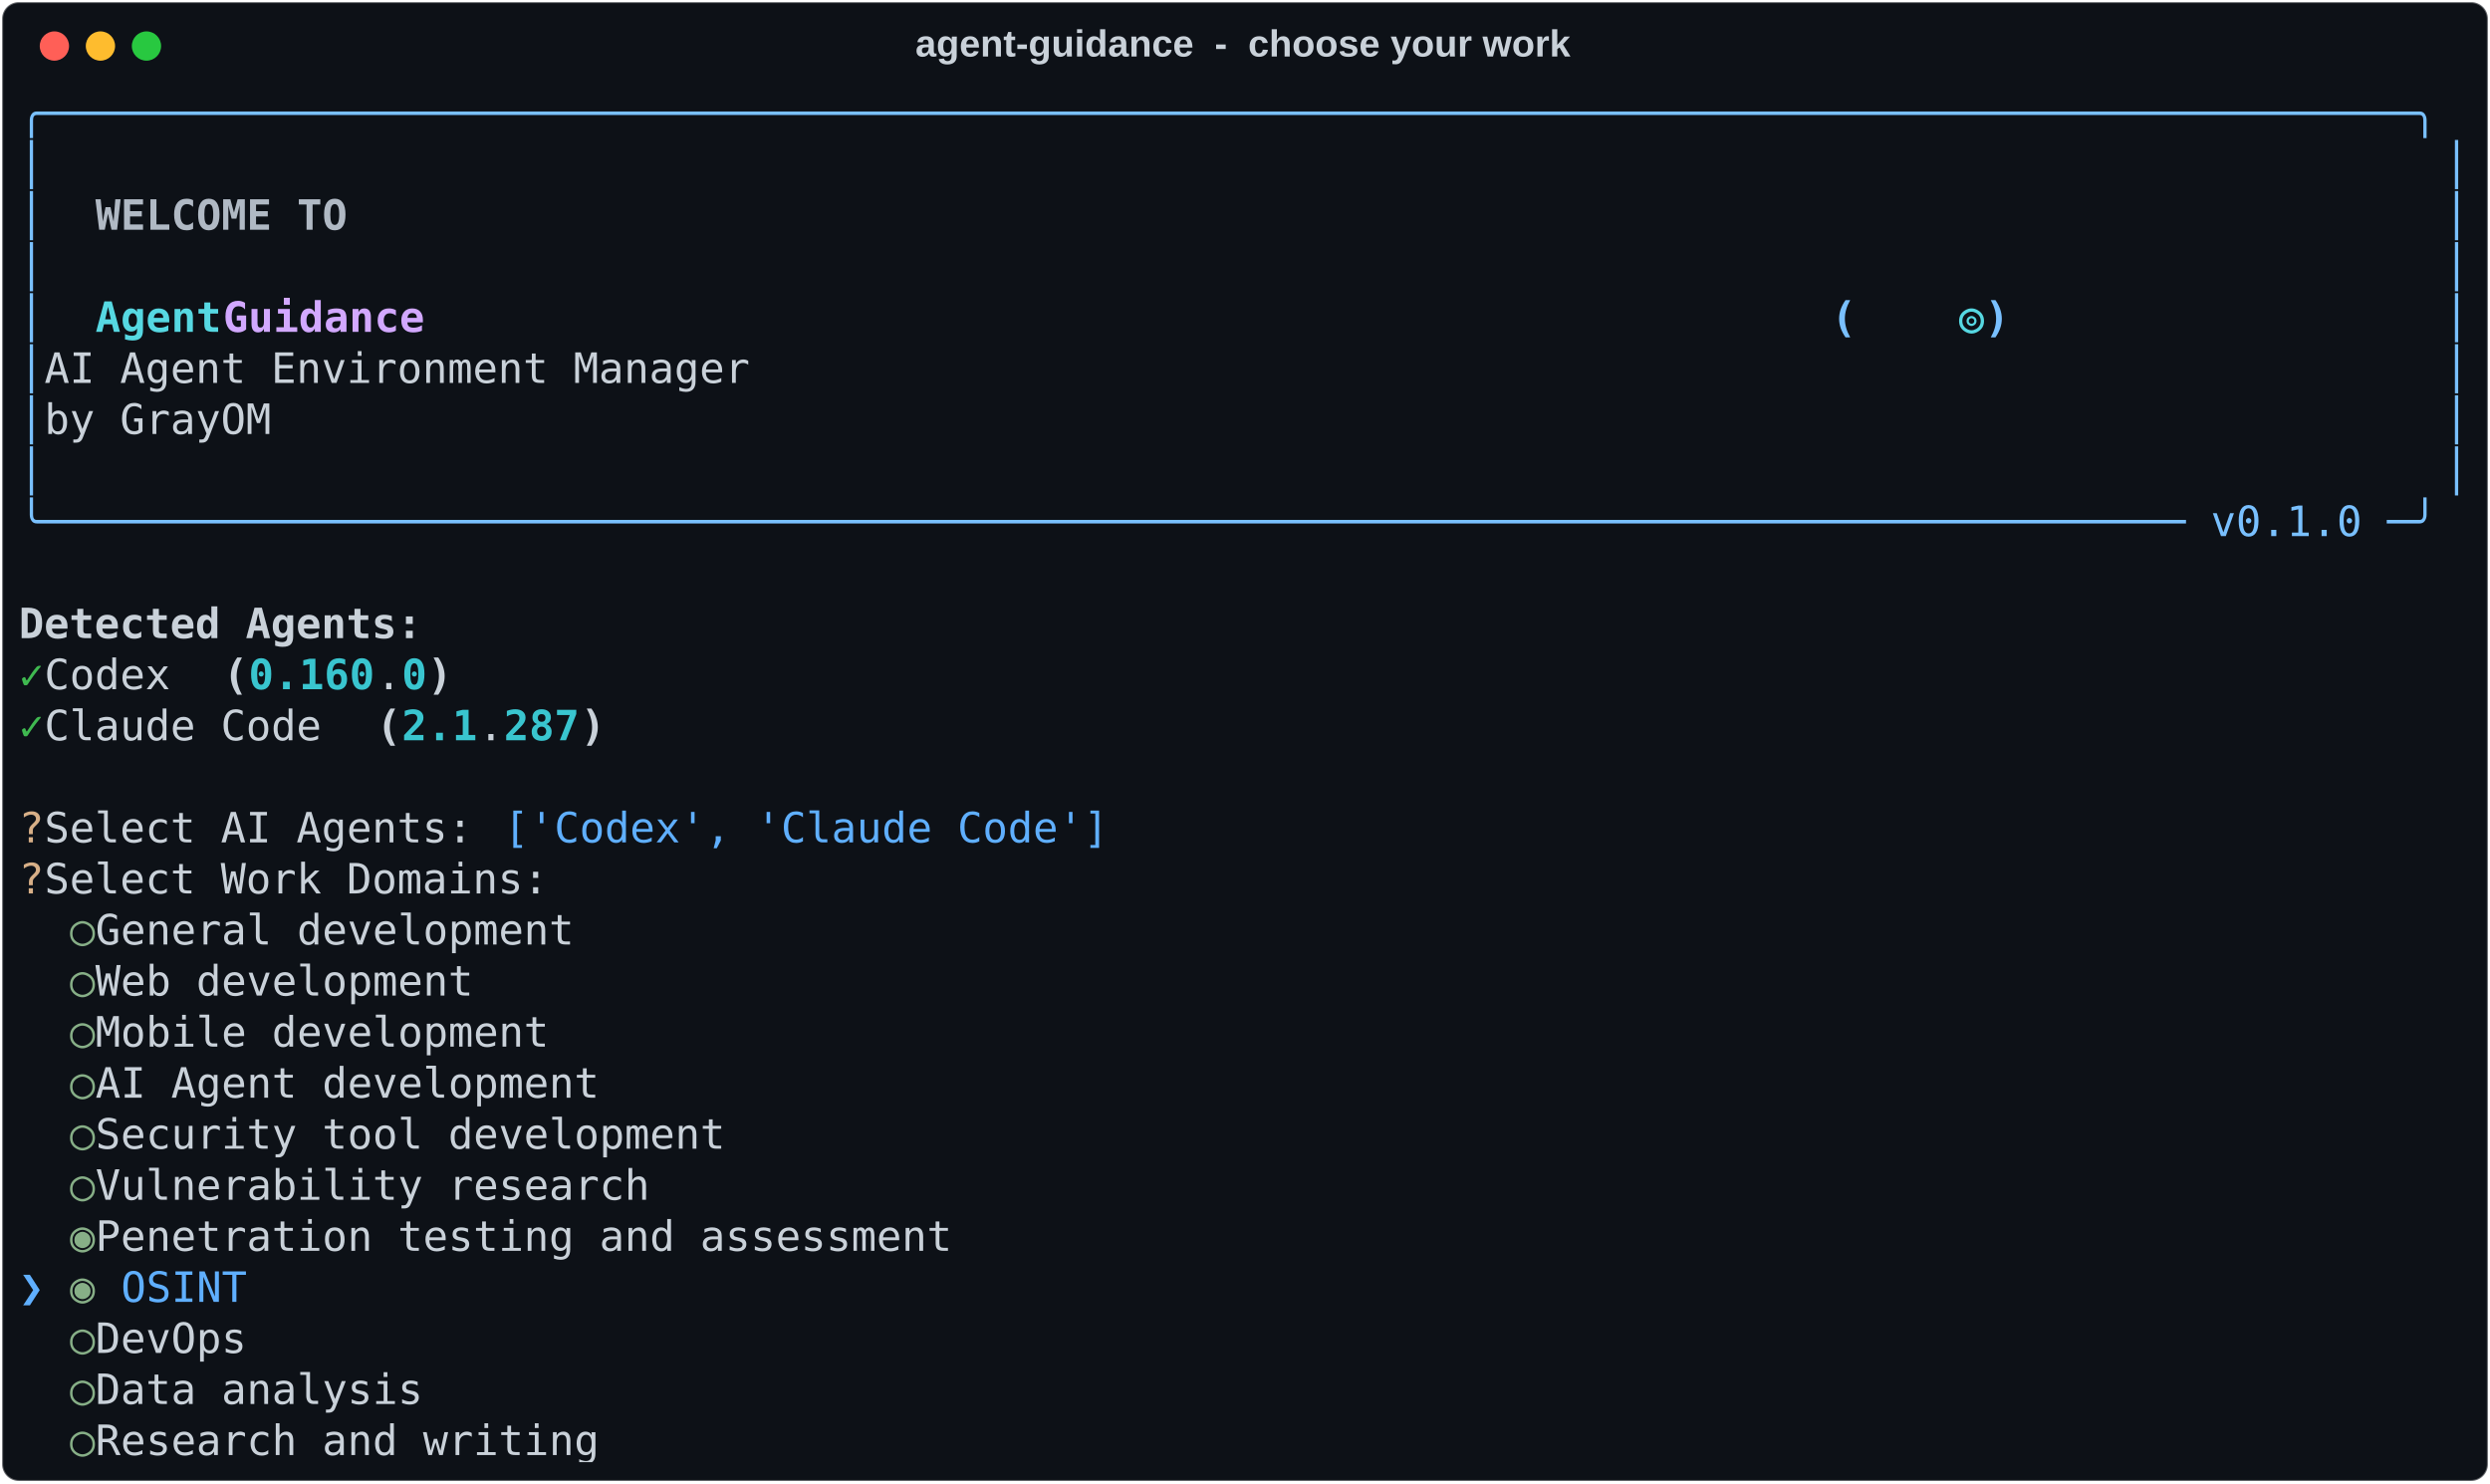
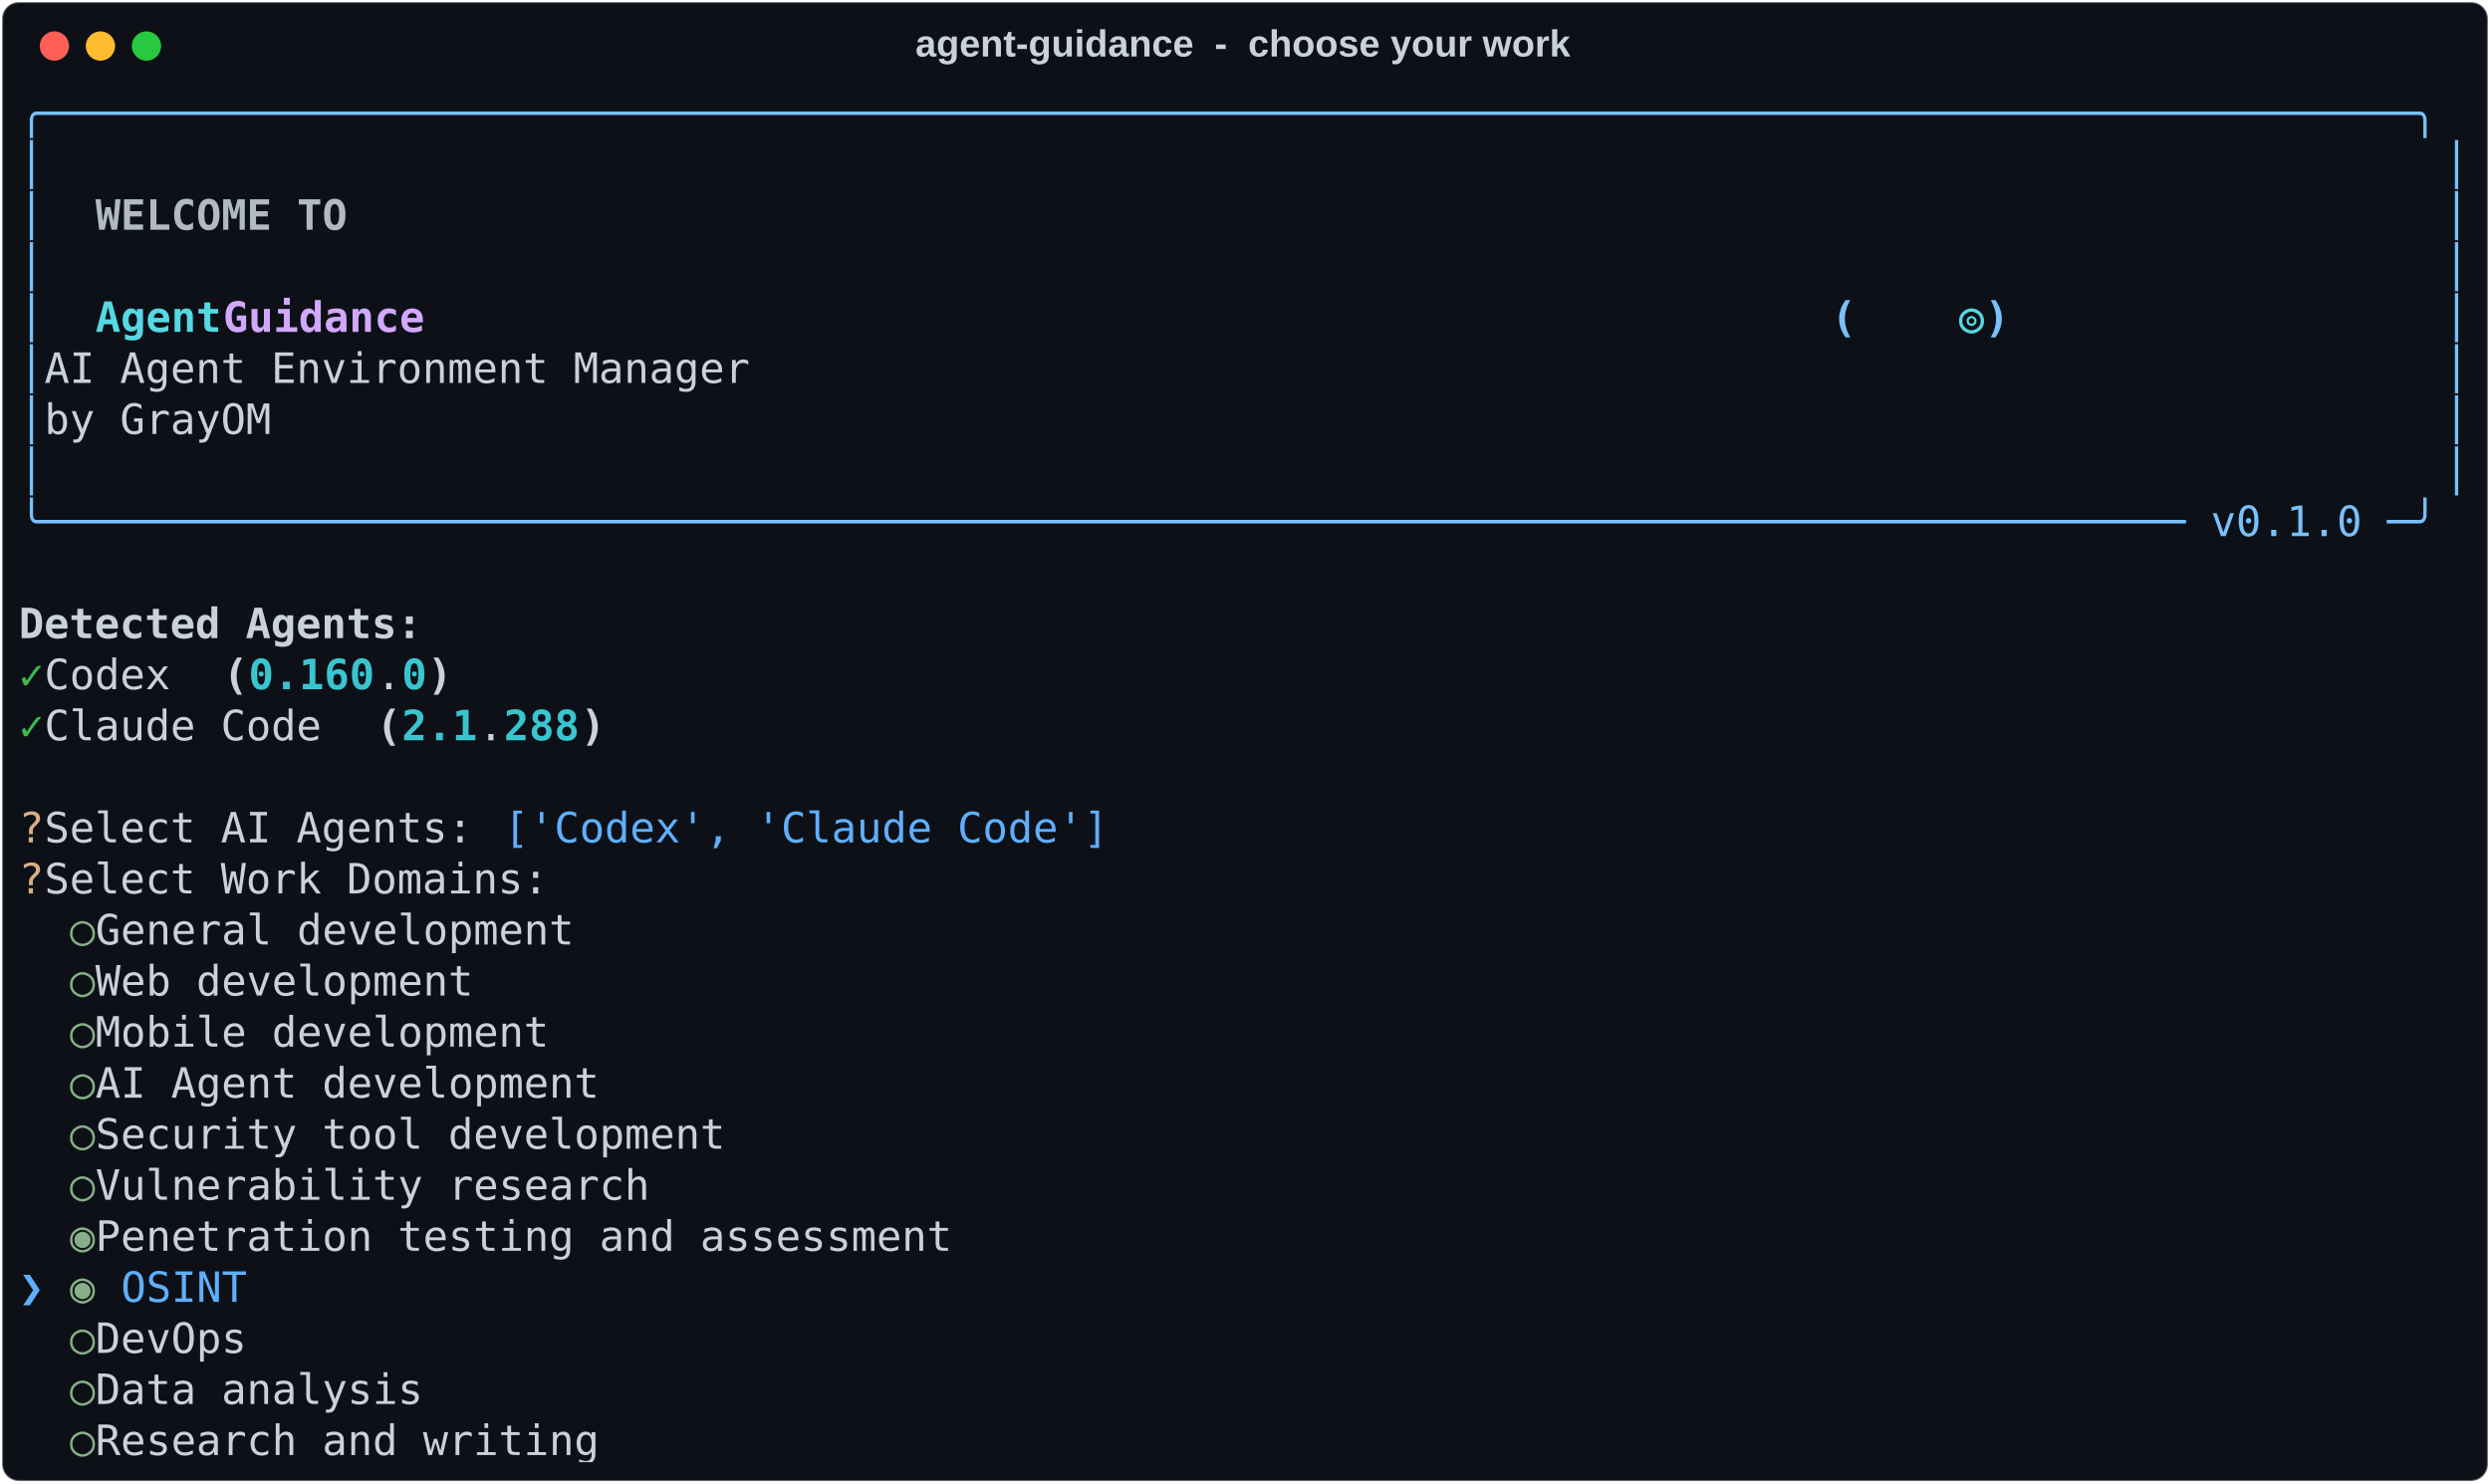
<svg xmlns="http://www.w3.org/2000/svg" class="rich-terminal" viewBox="0 0 1190 708.8">
  <style>

    @font-face {
        font-family: "Fira Code";
        src: local("FiraCode-Regular"),
                url("https://cdnjs.cloudflare.com/ajax/libs/firacode/6.2.0/woff2/FiraCode-Regular.woff2") format("woff2"),
                url("https://cdnjs.cloudflare.com/ajax/libs/firacode/6.2.0/woff/FiraCode-Regular.woff") format("woff");
        font-style: normal;
        font-weight: 400;
    }
    @font-face {
        font-family: "Fira Code";
        src: local("FiraCode-Bold"),
                url("https://cdnjs.cloudflare.com/ajax/libs/firacode/6.2.0/woff2/FiraCode-Bold.woff2") format("woff2"),
                url("https://cdnjs.cloudflare.com/ajax/libs/firacode/6.2.0/woff/FiraCode-Bold.woff") format("woff");
        font-style: bold;
        font-weight: 700;
    }

-     .terminal-834034527-matrix {
+     .terminal-1223646048-matrix {
        font-family: Fira Code, monospace;
        font-size: 20px;
        line-height: 24.4px;
        font-variant-east-asian: full-width;
    }

-     .terminal-834034527-title {
+     .terminal-1223646048-title {
        font-size: 18px;
        font-weight: bold;
        font-family: arial;
    }

-     .terminal-834034527-r1 { fill: #79c0ff }
- .terminal-834034527-r2 { fill: #c9d1d9 }
- .terminal-834034527-r3 { fill: #b0b9c4;font-weight: bold }
- .terminal-834034527-r4 { fill: #79c0ff;font-weight: bold }
- .terminal-834034527-r5 { fill: #56d8e2;font-weight: bold }
- .terminal-834034527-r6 { fill: #d2a8ff;font-weight: bold }
- .terminal-834034527-r7 { fill: #c9d1d9;font-weight: bold }
- .terminal-834034527-r8 { fill: #3fb950 }
- .terminal-834034527-r9 { fill: #39c5cf;font-weight: bold }
- .terminal-834034527-r10 { fill: #d7af87 }
- .terminal-834034527-r11 { fill: #5fafff }
- .terminal-834034527-r12 { fill: #b2b2b2 }
- .terminal-834034527-r13 { fill: #87af87 }
+     .terminal-1223646048-r1 { fill: #79c0ff }
+ .terminal-1223646048-r2 { fill: #c9d1d9 }
+ .terminal-1223646048-r3 { fill: #b0b9c4;font-weight: bold }
+ .terminal-1223646048-r4 { fill: #79c0ff;font-weight: bold }
+ .terminal-1223646048-r5 { fill: #56d8e2;font-weight: bold }
+ .terminal-1223646048-r6 { fill: #d2a8ff;font-weight: bold }
+ .terminal-1223646048-r7 { fill: #c9d1d9;font-weight: bold }
+ .terminal-1223646048-r8 { fill: #3fb950 }
+ .terminal-1223646048-r9 { fill: #39c5cf;font-weight: bold }
+ .terminal-1223646048-r10 { fill: #d7af87 }
+ .terminal-1223646048-r11 { fill: #5fafff }
+ .terminal-1223646048-r12 { fill: #b2b2b2 }
+ .terminal-1223646048-r13 { fill: #87af87 }
    </style>
  <defs>
-     <clipPath id="terminal-834034527-clip-terminal">
+     <clipPath id="terminal-1223646048-clip-terminal">
      <rect x="0" y="0" width="1170.2" height="657.8" />
    </clipPath>
-     <clipPath id="terminal-834034527-line-0">
+     <clipPath id="terminal-1223646048-line-0">
      <rect x="0" y="1.5" width="1171.2" height="24.65" />
    </clipPath>
-     <clipPath id="terminal-834034527-line-1">
+     <clipPath id="terminal-1223646048-line-1">
      <rect x="0" y="25.9" width="1171.2" height="24.65" />
    </clipPath>
-     <clipPath id="terminal-834034527-line-2">
+     <clipPath id="terminal-1223646048-line-2">
      <rect x="0" y="50.3" width="1171.2" height="24.65" />
    </clipPath>
-     <clipPath id="terminal-834034527-line-3">
+     <clipPath id="terminal-1223646048-line-3">
      <rect x="0" y="74.7" width="1171.2" height="24.65" />
    </clipPath>
-     <clipPath id="terminal-834034527-line-4">
+     <clipPath id="terminal-1223646048-line-4">
      <rect x="0" y="99.1" width="1171.2" height="24.65" />
    </clipPath>
-     <clipPath id="terminal-834034527-line-5">
+     <clipPath id="terminal-1223646048-line-5">
      <rect x="0" y="123.5" width="1171.2" height="24.65" />
    </clipPath>
-     <clipPath id="terminal-834034527-line-6">
+     <clipPath id="terminal-1223646048-line-6">
      <rect x="0" y="147.9" width="1171.2" height="24.65" />
    </clipPath>
-     <clipPath id="terminal-834034527-line-7">
+     <clipPath id="terminal-1223646048-line-7">
      <rect x="0" y="172.3" width="1171.2" height="24.65" />
    </clipPath>
-     <clipPath id="terminal-834034527-line-8">
+     <clipPath id="terminal-1223646048-line-8">
      <rect x="0" y="196.7" width="1171.2" height="24.65" />
    </clipPath>
-     <clipPath id="terminal-834034527-line-9">
+     <clipPath id="terminal-1223646048-line-9">
      <rect x="0" y="221.1" width="1171.2" height="24.65" />
    </clipPath>
-     <clipPath id="terminal-834034527-line-10">
+     <clipPath id="terminal-1223646048-line-10">
      <rect x="0" y="245.5" width="1171.2" height="24.65" />
    </clipPath>
-     <clipPath id="terminal-834034527-line-11">
+     <clipPath id="terminal-1223646048-line-11">
      <rect x="0" y="269.9" width="1171.2" height="24.65" />
    </clipPath>
-     <clipPath id="terminal-834034527-line-12">
+     <clipPath id="terminal-1223646048-line-12">
      <rect x="0" y="294.3" width="1171.2" height="24.65" />
    </clipPath>
-     <clipPath id="terminal-834034527-line-13">
+     <clipPath id="terminal-1223646048-line-13">
      <rect x="0" y="318.7" width="1171.2" height="24.65" />
    </clipPath>
-     <clipPath id="terminal-834034527-line-14">
+     <clipPath id="terminal-1223646048-line-14">
      <rect x="0" y="343.1" width="1171.2" height="24.65" />
    </clipPath>
-     <clipPath id="terminal-834034527-line-15">
+     <clipPath id="terminal-1223646048-line-15">
      <rect x="0" y="367.5" width="1171.2" height="24.65" />
    </clipPath>
-     <clipPath id="terminal-834034527-line-16">
+     <clipPath id="terminal-1223646048-line-16">
      <rect x="0" y="391.9" width="1171.2" height="24.65" />
    </clipPath>
-     <clipPath id="terminal-834034527-line-17">
+     <clipPath id="terminal-1223646048-line-17">
      <rect x="0" y="416.3" width="1171.2" height="24.65" />
    </clipPath>
-     <clipPath id="terminal-834034527-line-18">
+     <clipPath id="terminal-1223646048-line-18">
      <rect x="0" y="440.7" width="1171.2" height="24.65" />
    </clipPath>
-     <clipPath id="terminal-834034527-line-19">
+     <clipPath id="terminal-1223646048-line-19">
      <rect x="0" y="465.1" width="1171.2" height="24.65" />
    </clipPath>
-     <clipPath id="terminal-834034527-line-20">
+     <clipPath id="terminal-1223646048-line-20">
      <rect x="0" y="489.5" width="1171.2" height="24.65" />
    </clipPath>
-     <clipPath id="terminal-834034527-line-21">
+     <clipPath id="terminal-1223646048-line-21">
      <rect x="0" y="513.9" width="1171.2" height="24.65" />
    </clipPath>
-     <clipPath id="terminal-834034527-line-22">
+     <clipPath id="terminal-1223646048-line-22">
      <rect x="0" y="538.3" width="1171.2" height="24.65" />
    </clipPath>
-     <clipPath id="terminal-834034527-line-23">
+     <clipPath id="terminal-1223646048-line-23">
      <rect x="0" y="562.7" width="1171.2" height="24.65" />
    </clipPath>
-     <clipPath id="terminal-834034527-line-24">
+     <clipPath id="terminal-1223646048-line-24">
      <rect x="0" y="587.1" width="1171.2" height="24.65" />
    </clipPath>
-     <clipPath id="terminal-834034527-line-25">
+     <clipPath id="terminal-1223646048-line-25">
      <rect x="0" y="611.5" width="1171.2" height="24.65" />
    </clipPath>
  </defs>
  <rect fill="#0d1117" stroke="rgba(255,255,255,0.35)" stroke-width="1" x="1" y="1" width="1188" height="706.8" rx="8" />
-   <text class="terminal-834034527-title" fill="#c9d1d9" text-anchor="middle" x="594" y="27">agent-guidance  -  choose your work</text>
+   <text class="terminal-1223646048-title" fill="#c9d1d9" text-anchor="middle" x="594" y="27">agent-guidance  -  choose your work</text>
  <g transform="translate(26,22)">
    <circle cx="0" cy="0" r="7" fill="#ff5f57" />
    <circle cx="22" cy="0" r="7" fill="#febc2e" />
    <circle cx="44" cy="0" r="7" fill="#28c840" />
  </g>
-   <g transform="translate(9, 41)" clip-path="url(#terminal-834034527-clip-terminal)">
-     <g class="terminal-834034527-matrix">
-       <text class="terminal-834034527-r1" x="0" y="20" textLength="1171.2" clip-path="url(#terminal-834034527-line-0)">╭──────────────────────────────────────────────────────────────────────────────────────────────╮</text>
-       <text class="terminal-834034527-r2" x="1171.2" y="20" textLength="12.2" clip-path="url(#terminal-834034527-line-0)">
- </text>
-       <text class="terminal-834034527-r1" x="0" y="44.4" textLength="12.2" clip-path="url(#terminal-834034527-line-1)">│</text>
-       <text class="terminal-834034527-r1" x="1159" y="44.4" textLength="12.2" clip-path="url(#terminal-834034527-line-1)">│</text>
-       <text class="terminal-834034527-r2" x="1171.2" y="44.4" textLength="12.2" clip-path="url(#terminal-834034527-line-1)">
- </text>
-       <text class="terminal-834034527-r1" x="0" y="68.8" textLength="12.2" clip-path="url(#terminal-834034527-line-2)">│</text>
-       <text class="terminal-834034527-r3" x="36.6" y="68.8" textLength="658.8" clip-path="url(#terminal-834034527-line-2)">WELCOME TO                                            </text>
-       <text class="terminal-834034527-r1" x="1159" y="68.8" textLength="12.2" clip-path="url(#terminal-834034527-line-2)">│</text>
-       <text class="terminal-834034527-r2" x="1171.2" y="68.8" textLength="12.2" clip-path="url(#terminal-834034527-line-2)">
- </text>
-       <text class="terminal-834034527-r1" x="0" y="93.2" textLength="12.2" clip-path="url(#terminal-834034527-line-3)">│</text>
-       <text class="terminal-834034527-r1" x="1159" y="93.2" textLength="12.2" clip-path="url(#terminal-834034527-line-3)">│</text>
-       <text class="terminal-834034527-r2" x="1171.2" y="93.2" textLength="12.2" clip-path="url(#terminal-834034527-line-3)">
- </text>
-       <text class="terminal-834034527-r1" x="0" y="117.6" textLength="12.2" clip-path="url(#terminal-834034527-line-4)">│</text>
-       <text class="terminal-834034527-r5" x="36.6" y="117.6" textLength="61" clip-path="url(#terminal-834034527-line-4)">Agent</text>
-       <text class="terminal-834034527-r6" x="97.6" y="117.6" textLength="109.8" clip-path="url(#terminal-834034527-line-4)"> Guidance</text>
-       <text class="terminal-834034527-r4" x="866.2" y="117.6" textLength="61" clip-path="url(#terminal-834034527-line-4)">   ( </text>
-       <text class="terminal-834034527-r5" x="927.2" y="117.6" textLength="12.2" clip-path="url(#terminal-834034527-line-4)">◎</text>
-       <text class="terminal-834034527-r4" x="939.4" y="117.6" textLength="24.4" clip-path="url(#terminal-834034527-line-4)"> )</text>
-       <text class="terminal-834034527-r1" x="1159" y="117.6" textLength="12.2" clip-path="url(#terminal-834034527-line-4)">│</text>
-       <text class="terminal-834034527-r2" x="1171.2" y="117.6" textLength="12.2" clip-path="url(#terminal-834034527-line-4)">
- </text>
-       <text class="terminal-834034527-r1" x="0" y="142" textLength="12.2" clip-path="url(#terminal-834034527-line-5)">│</text>
-       <text class="terminal-834034527-r2" x="12.2" y="142" textLength="854" clip-path="url(#terminal-834034527-line-5)">  AI Agent Environment Manager                                        </text>
-       <text class="terminal-834034527-r1" x="1159" y="142" textLength="12.2" clip-path="url(#terminal-834034527-line-5)">│</text>
-       <text class="terminal-834034527-r2" x="1171.2" y="142" textLength="12.2" clip-path="url(#terminal-834034527-line-5)">
- </text>
-       <text class="terminal-834034527-r1" x="0" y="166.4" textLength="12.2" clip-path="url(#terminal-834034527-line-6)">│</text>
-       <text class="terminal-834034527-r2" x="12.2" y="166.4" textLength="1146.8" clip-path="url(#terminal-834034527-line-6)">  by GrayOM                                                                                   </text>
-       <text class="terminal-834034527-r1" x="1159" y="166.4" textLength="12.2" clip-path="url(#terminal-834034527-line-6)">│</text>
-       <text class="terminal-834034527-r2" x="1171.2" y="166.4" textLength="12.2" clip-path="url(#terminal-834034527-line-6)">
- </text>
-       <text class="terminal-834034527-r1" x="0" y="190.8" textLength="12.2" clip-path="url(#terminal-834034527-line-7)">│</text>
-       <text class="terminal-834034527-r1" x="1159" y="190.8" textLength="12.2" clip-path="url(#terminal-834034527-line-7)">│</text>
-       <text class="terminal-834034527-r2" x="1171.2" y="190.8" textLength="12.2" clip-path="url(#terminal-834034527-line-7)">
- </text>
-       <text class="terminal-834034527-r1" x="0" y="215.2" textLength="1171.2" clip-path="url(#terminal-834034527-line-8)">╰───────────────────────────────────────────────────────────────────────────────────── v0.1.0 ─╯</text>
-       <text class="terminal-834034527-r2" x="1171.2" y="215.2" textLength="12.2" clip-path="url(#terminal-834034527-line-8)">
- </text>
-       <text class="terminal-834034527-r2" x="1171.2" y="239.6" textLength="12.2" clip-path="url(#terminal-834034527-line-9)">
- </text>
-       <text class="terminal-834034527-r7" x="0" y="264" textLength="195.2" clip-path="url(#terminal-834034527-line-10)">Detected Agents:</text>
-       <text class="terminal-834034527-r2" x="1171.2" y="264" textLength="12.2" clip-path="url(#terminal-834034527-line-10)">
- </text>
-       <text class="terminal-834034527-r8" x="0" y="288.4" textLength="12.2" clip-path="url(#terminal-834034527-line-11)">✓</text>
-       <text class="terminal-834034527-r2" x="12.2" y="288.4" textLength="85.4" clip-path="url(#terminal-834034527-line-11)"> Codex </text>
-       <text class="terminal-834034527-r7" x="97.6" y="288.4" textLength="12.2" clip-path="url(#terminal-834034527-line-11)">(</text>
-       <text class="terminal-834034527-r9" x="109.8" y="288.4" textLength="61" clip-path="url(#terminal-834034527-line-11)">0.160</text>
-       <text class="terminal-834034527-r2" x="170.8" y="288.4" textLength="12.2" clip-path="url(#terminal-834034527-line-11)">.</text>
-       <text class="terminal-834034527-r9" x="183" y="288.4" textLength="12.2" clip-path="url(#terminal-834034527-line-11)">0</text>
-       <text class="terminal-834034527-r7" x="195.2" y="288.4" textLength="12.2" clip-path="url(#terminal-834034527-line-11)">)</text>
-       <text class="terminal-834034527-r2" x="1171.2" y="288.4" textLength="12.2" clip-path="url(#terminal-834034527-line-11)">
- </text>
-       <text class="terminal-834034527-r8" x="0" y="312.8" textLength="12.2" clip-path="url(#terminal-834034527-line-12)">✓</text>
-       <text class="terminal-834034527-r2" x="12.2" y="312.8" textLength="158.6" clip-path="url(#terminal-834034527-line-12)"> Claude Code </text>
-       <text class="terminal-834034527-r7" x="170.8" y="312.8" textLength="12.2" clip-path="url(#terminal-834034527-line-12)">(</text>
-       <text class="terminal-834034527-r9" x="183" y="312.8" textLength="36.6" clip-path="url(#terminal-834034527-line-12)">2.1</text>
-       <text class="terminal-834034527-r2" x="219.6" y="312.8" textLength="12.2" clip-path="url(#terminal-834034527-line-12)">.</text>
-       <text class="terminal-834034527-r9" x="231.8" y="312.8" textLength="36.6" clip-path="url(#terminal-834034527-line-12)">287</text>
-       <text class="terminal-834034527-r7" x="268.4" y="312.8" textLength="12.2" clip-path="url(#terminal-834034527-line-12)">)</text>
-       <text class="terminal-834034527-r2" x="1171.2" y="312.8" textLength="12.2" clip-path="url(#terminal-834034527-line-12)">
- </text>
-       <text class="terminal-834034527-r2" x="1171.2" y="337.2" textLength="12.2" clip-path="url(#terminal-834034527-line-13)">
- </text>
-       <text class="terminal-834034527-r10" x="0" y="361.6" textLength="12.2" clip-path="url(#terminal-834034527-line-14)">?</text>
-       <text class="terminal-834034527-r2" x="12.2" y="361.6" textLength="219.6" clip-path="url(#terminal-834034527-line-14)"> Select AI Agents:</text>
-       <text class="terminal-834034527-r11" x="231.8" y="361.6" textLength="305" clip-path="url(#terminal-834034527-line-14)"> ['Codex', 'Claude Code']</text>
-       <text class="terminal-834034527-r2" x="1171.2" y="361.6" textLength="12.2" clip-path="url(#terminal-834034527-line-14)">
- </text>
-       <text class="terminal-834034527-r10" x="0" y="386" textLength="12.2" clip-path="url(#terminal-834034527-line-15)">?</text>
-       <text class="terminal-834034527-r2" x="12.2" y="386" textLength="256.2" clip-path="url(#terminal-834034527-line-15)"> Select Work Domains:</text>
-       <text class="terminal-834034527-r2" x="1171.2" y="386" textLength="12.2" clip-path="url(#terminal-834034527-line-15)">
- </text>
-       <text class="terminal-834034527-r13" x="24.4" y="410.4" textLength="12.2" clip-path="url(#terminal-834034527-line-16)">○</text>
-       <text class="terminal-834034527-r2" x="36.6" y="410.4" textLength="244" clip-path="url(#terminal-834034527-line-16)"> General development</text>
-       <text class="terminal-834034527-r2" x="1171.2" y="410.4" textLength="12.2" clip-path="url(#terminal-834034527-line-16)">
- </text>
-       <text class="terminal-834034527-r13" x="24.4" y="434.8" textLength="12.2" clip-path="url(#terminal-834034527-line-17)">○</text>
-       <text class="terminal-834034527-r2" x="36.6" y="434.8" textLength="195.2" clip-path="url(#terminal-834034527-line-17)"> Web development</text>
-       <text class="terminal-834034527-r2" x="1171.2" y="434.8" textLength="12.2" clip-path="url(#terminal-834034527-line-17)">
- </text>
-       <text class="terminal-834034527-r13" x="24.4" y="459.2" textLength="12.2" clip-path="url(#terminal-834034527-line-18)">○</text>
-       <text class="terminal-834034527-r2" x="36.6" y="459.2" textLength="231.8" clip-path="url(#terminal-834034527-line-18)"> Mobile development</text>
-       <text class="terminal-834034527-r2" x="1171.2" y="459.2" textLength="12.2" clip-path="url(#terminal-834034527-line-18)">
- </text>
-       <text class="terminal-834034527-r13" x="24.4" y="483.6" textLength="12.2" clip-path="url(#terminal-834034527-line-19)">○</text>
-       <text class="terminal-834034527-r2" x="36.6" y="483.6" textLength="256.2" clip-path="url(#terminal-834034527-line-19)"> AI Agent development</text>
-       <text class="terminal-834034527-r2" x="1171.2" y="483.6" textLength="12.2" clip-path="url(#terminal-834034527-line-19)">
- </text>
-       <text class="terminal-834034527-r13" x="24.4" y="508" textLength="12.2" clip-path="url(#terminal-834034527-line-20)">○</text>
-       <text class="terminal-834034527-r2" x="36.6" y="508" textLength="317.2" clip-path="url(#terminal-834034527-line-20)"> Security tool development</text>
-       <text class="terminal-834034527-r2" x="1171.2" y="508" textLength="12.2" clip-path="url(#terminal-834034527-line-20)">
- </text>
-       <text class="terminal-834034527-r13" x="24.4" y="532.4" textLength="12.2" clip-path="url(#terminal-834034527-line-21)">○</text>
-       <text class="terminal-834034527-r2" x="36.6" y="532.4" textLength="280.6" clip-path="url(#terminal-834034527-line-21)"> Vulnerability research</text>
-       <text class="terminal-834034527-r2" x="1171.2" y="532.4" textLength="12.2" clip-path="url(#terminal-834034527-line-21)">
- </text>
-       <text class="terminal-834034527-r13" x="24.4" y="556.8" textLength="12.2" clip-path="url(#terminal-834034527-line-22)">◉</text>
-       <text class="terminal-834034527-r2" x="36.6" y="556.8" textLength="427" clip-path="url(#terminal-834034527-line-22)"> Penetration testing and assessment</text>
-       <text class="terminal-834034527-r2" x="1171.2" y="556.8" textLength="12.2" clip-path="url(#terminal-834034527-line-22)">
- </text>
-       <text class="terminal-834034527-r11" x="0" y="581.2" textLength="12.2" clip-path="url(#terminal-834034527-line-23)">❯</text>
-       <text class="terminal-834034527-r13" x="24.4" y="581.2" textLength="12.2" clip-path="url(#terminal-834034527-line-23)">◉</text>
-       <text class="terminal-834034527-r11" x="48.8" y="581.2" textLength="61" clip-path="url(#terminal-834034527-line-23)">OSINT</text>
-       <text class="terminal-834034527-r2" x="1171.2" y="581.2" textLength="12.2" clip-path="url(#terminal-834034527-line-23)">
- </text>
-       <text class="terminal-834034527-r13" x="24.4" y="605.6" textLength="12.2" clip-path="url(#terminal-834034527-line-24)">○</text>
-       <text class="terminal-834034527-r2" x="36.6" y="605.6" textLength="85.4" clip-path="url(#terminal-834034527-line-24)"> DevOps</text>
-       <text class="terminal-834034527-r2" x="1171.2" y="605.6" textLength="12.2" clip-path="url(#terminal-834034527-line-24)">
- </text>
-       <text class="terminal-834034527-r13" x="24.4" y="630" textLength="12.2" clip-path="url(#terminal-834034527-line-25)">○</text>
-       <text class="terminal-834034527-r2" x="36.6" y="630" textLength="170.8" clip-path="url(#terminal-834034527-line-25)"> Data analysis</text>
-       <text class="terminal-834034527-r2" x="1171.2" y="630" textLength="12.2" clip-path="url(#terminal-834034527-line-25)">
- </text>
-       <text class="terminal-834034527-r13" x="24.4" y="654.4" textLength="12.2" clip-path="url(#terminal-834034527-line-26)">○</text>
-       <text class="terminal-834034527-r2" x="36.6" y="654.4" textLength="256.2" clip-path="url(#terminal-834034527-line-26)"> Research and writing</text>
-       <text class="terminal-834034527-r2" x="1171.2" y="654.4" textLength="12.2" clip-path="url(#terminal-834034527-line-26)">
+   <g transform="translate(9, 41)" clip-path="url(#terminal-1223646048-clip-terminal)">
+     <g class="terminal-1223646048-matrix">
+       <text class="terminal-1223646048-r1" x="0" y="20" textLength="1171.2" clip-path="url(#terminal-1223646048-line-0)">╭──────────────────────────────────────────────────────────────────────────────────────────────╮</text>
+       <text class="terminal-1223646048-r2" x="1171.2" y="20" textLength="12.2" clip-path="url(#terminal-1223646048-line-0)">
+ </text>
+       <text class="terminal-1223646048-r1" x="0" y="44.4" textLength="12.2" clip-path="url(#terminal-1223646048-line-1)">│</text>
+       <text class="terminal-1223646048-r1" x="1159" y="44.4" textLength="12.2" clip-path="url(#terminal-1223646048-line-1)">│</text>
+       <text class="terminal-1223646048-r2" x="1171.2" y="44.4" textLength="12.2" clip-path="url(#terminal-1223646048-line-1)">
+ </text>
+       <text class="terminal-1223646048-r1" x="0" y="68.8" textLength="12.2" clip-path="url(#terminal-1223646048-line-2)">│</text>
+       <text class="terminal-1223646048-r3" x="36.6" y="68.8" textLength="658.8" clip-path="url(#terminal-1223646048-line-2)">WELCOME TO                                            </text>
+       <text class="terminal-1223646048-r1" x="1159" y="68.8" textLength="12.2" clip-path="url(#terminal-1223646048-line-2)">│</text>
+       <text class="terminal-1223646048-r2" x="1171.2" y="68.8" textLength="12.2" clip-path="url(#terminal-1223646048-line-2)">
+ </text>
+       <text class="terminal-1223646048-r1" x="0" y="93.2" textLength="12.2" clip-path="url(#terminal-1223646048-line-3)">│</text>
+       <text class="terminal-1223646048-r1" x="1159" y="93.2" textLength="12.2" clip-path="url(#terminal-1223646048-line-3)">│</text>
+       <text class="terminal-1223646048-r2" x="1171.2" y="93.2" textLength="12.2" clip-path="url(#terminal-1223646048-line-3)">
+ </text>
+       <text class="terminal-1223646048-r1" x="0" y="117.6" textLength="12.2" clip-path="url(#terminal-1223646048-line-4)">│</text>
+       <text class="terminal-1223646048-r5" x="36.6" y="117.6" textLength="61" clip-path="url(#terminal-1223646048-line-4)">Agent</text>
+       <text class="terminal-1223646048-r6" x="97.6" y="117.6" textLength="109.8" clip-path="url(#terminal-1223646048-line-4)"> Guidance</text>
+       <text class="terminal-1223646048-r4" x="866.2" y="117.6" textLength="61" clip-path="url(#terminal-1223646048-line-4)">   ( </text>
+       <text class="terminal-1223646048-r5" x="927.2" y="117.6" textLength="12.2" clip-path="url(#terminal-1223646048-line-4)">◎</text>
+       <text class="terminal-1223646048-r4" x="939.4" y="117.6" textLength="24.4" clip-path="url(#terminal-1223646048-line-4)"> )</text>
+       <text class="terminal-1223646048-r1" x="1159" y="117.6" textLength="12.2" clip-path="url(#terminal-1223646048-line-4)">│</text>
+       <text class="terminal-1223646048-r2" x="1171.2" y="117.6" textLength="12.2" clip-path="url(#terminal-1223646048-line-4)">
+ </text>
+       <text class="terminal-1223646048-r1" x="0" y="142" textLength="12.2" clip-path="url(#terminal-1223646048-line-5)">│</text>
+       <text class="terminal-1223646048-r2" x="12.2" y="142" textLength="854" clip-path="url(#terminal-1223646048-line-5)">  AI Agent Environment Manager                                        </text>
+       <text class="terminal-1223646048-r1" x="1159" y="142" textLength="12.2" clip-path="url(#terminal-1223646048-line-5)">│</text>
+       <text class="terminal-1223646048-r2" x="1171.2" y="142" textLength="12.2" clip-path="url(#terminal-1223646048-line-5)">
+ </text>
+       <text class="terminal-1223646048-r1" x="0" y="166.4" textLength="12.2" clip-path="url(#terminal-1223646048-line-6)">│</text>
+       <text class="terminal-1223646048-r2" x="12.2" y="166.4" textLength="1146.8" clip-path="url(#terminal-1223646048-line-6)">  by GrayOM                                                                                   </text>
+       <text class="terminal-1223646048-r1" x="1159" y="166.4" textLength="12.2" clip-path="url(#terminal-1223646048-line-6)">│</text>
+       <text class="terminal-1223646048-r2" x="1171.2" y="166.4" textLength="12.2" clip-path="url(#terminal-1223646048-line-6)">
+ </text>
+       <text class="terminal-1223646048-r1" x="0" y="190.8" textLength="12.2" clip-path="url(#terminal-1223646048-line-7)">│</text>
+       <text class="terminal-1223646048-r1" x="1159" y="190.8" textLength="12.2" clip-path="url(#terminal-1223646048-line-7)">│</text>
+       <text class="terminal-1223646048-r2" x="1171.2" y="190.8" textLength="12.2" clip-path="url(#terminal-1223646048-line-7)">
+ </text>
+       <text class="terminal-1223646048-r1" x="0" y="215.2" textLength="1171.2" clip-path="url(#terminal-1223646048-line-8)">╰───────────────────────────────────────────────────────────────────────────────────── v0.1.0 ─╯</text>
+       <text class="terminal-1223646048-r2" x="1171.2" y="215.2" textLength="12.2" clip-path="url(#terminal-1223646048-line-8)">
+ </text>
+       <text class="terminal-1223646048-r2" x="1171.2" y="239.6" textLength="12.2" clip-path="url(#terminal-1223646048-line-9)">
+ </text>
+       <text class="terminal-1223646048-r7" x="0" y="264" textLength="195.2" clip-path="url(#terminal-1223646048-line-10)">Detected Agents:</text>
+       <text class="terminal-1223646048-r2" x="1171.2" y="264" textLength="12.2" clip-path="url(#terminal-1223646048-line-10)">
+ </text>
+       <text class="terminal-1223646048-r8" x="0" y="288.4" textLength="12.2" clip-path="url(#terminal-1223646048-line-11)">✓</text>
+       <text class="terminal-1223646048-r2" x="12.2" y="288.4" textLength="85.4" clip-path="url(#terminal-1223646048-line-11)"> Codex </text>
+       <text class="terminal-1223646048-r7" x="97.6" y="288.4" textLength="12.2" clip-path="url(#terminal-1223646048-line-11)">(</text>
+       <text class="terminal-1223646048-r9" x="109.8" y="288.4" textLength="61" clip-path="url(#terminal-1223646048-line-11)">0.160</text>
+       <text class="terminal-1223646048-r2" x="170.8" y="288.4" textLength="12.2" clip-path="url(#terminal-1223646048-line-11)">.</text>
+       <text class="terminal-1223646048-r9" x="183" y="288.4" textLength="12.2" clip-path="url(#terminal-1223646048-line-11)">0</text>
+       <text class="terminal-1223646048-r7" x="195.2" y="288.4" textLength="12.2" clip-path="url(#terminal-1223646048-line-11)">)</text>
+       <text class="terminal-1223646048-r2" x="1171.2" y="288.4" textLength="12.2" clip-path="url(#terminal-1223646048-line-11)">
+ </text>
+       <text class="terminal-1223646048-r8" x="0" y="312.8" textLength="12.2" clip-path="url(#terminal-1223646048-line-12)">✓</text>
+       <text class="terminal-1223646048-r2" x="12.2" y="312.8" textLength="158.6" clip-path="url(#terminal-1223646048-line-12)"> Claude Code </text>
+       <text class="terminal-1223646048-r7" x="170.8" y="312.8" textLength="12.2" clip-path="url(#terminal-1223646048-line-12)">(</text>
+       <text class="terminal-1223646048-r9" x="183" y="312.8" textLength="36.6" clip-path="url(#terminal-1223646048-line-12)">2.1</text>
+       <text class="terminal-1223646048-r2" x="219.6" y="312.8" textLength="12.2" clip-path="url(#terminal-1223646048-line-12)">.</text>
+       <text class="terminal-1223646048-r9" x="231.8" y="312.8" textLength="36.6" clip-path="url(#terminal-1223646048-line-12)">288</text>
+       <text class="terminal-1223646048-r7" x="268.4" y="312.8" textLength="12.2" clip-path="url(#terminal-1223646048-line-12)">)</text>
+       <text class="terminal-1223646048-r2" x="1171.2" y="312.8" textLength="12.2" clip-path="url(#terminal-1223646048-line-12)">
+ </text>
+       <text class="terminal-1223646048-r2" x="1171.2" y="337.2" textLength="12.2" clip-path="url(#terminal-1223646048-line-13)">
+ </text>
+       <text class="terminal-1223646048-r10" x="0" y="361.6" textLength="12.2" clip-path="url(#terminal-1223646048-line-14)">?</text>
+       <text class="terminal-1223646048-r2" x="12.2" y="361.6" textLength="219.6" clip-path="url(#terminal-1223646048-line-14)"> Select AI Agents:</text>
+       <text class="terminal-1223646048-r11" x="231.8" y="361.6" textLength="305" clip-path="url(#terminal-1223646048-line-14)"> ['Codex', 'Claude Code']</text>
+       <text class="terminal-1223646048-r2" x="1171.2" y="361.6" textLength="12.2" clip-path="url(#terminal-1223646048-line-14)">
+ </text>
+       <text class="terminal-1223646048-r10" x="0" y="386" textLength="12.2" clip-path="url(#terminal-1223646048-line-15)">?</text>
+       <text class="terminal-1223646048-r2" x="12.2" y="386" textLength="256.2" clip-path="url(#terminal-1223646048-line-15)"> Select Work Domains:</text>
+       <text class="terminal-1223646048-r2" x="1171.2" y="386" textLength="12.2" clip-path="url(#terminal-1223646048-line-15)">
+ </text>
+       <text class="terminal-1223646048-r13" x="24.4" y="410.4" textLength="12.2" clip-path="url(#terminal-1223646048-line-16)">○</text>
+       <text class="terminal-1223646048-r2" x="36.6" y="410.4" textLength="244" clip-path="url(#terminal-1223646048-line-16)"> General development</text>
+       <text class="terminal-1223646048-r2" x="1171.2" y="410.4" textLength="12.2" clip-path="url(#terminal-1223646048-line-16)">
+ </text>
+       <text class="terminal-1223646048-r13" x="24.4" y="434.8" textLength="12.2" clip-path="url(#terminal-1223646048-line-17)">○</text>
+       <text class="terminal-1223646048-r2" x="36.6" y="434.8" textLength="195.2" clip-path="url(#terminal-1223646048-line-17)"> Web development</text>
+       <text class="terminal-1223646048-r2" x="1171.2" y="434.8" textLength="12.2" clip-path="url(#terminal-1223646048-line-17)">
+ </text>
+       <text class="terminal-1223646048-r13" x="24.4" y="459.2" textLength="12.2" clip-path="url(#terminal-1223646048-line-18)">○</text>
+       <text class="terminal-1223646048-r2" x="36.6" y="459.2" textLength="231.8" clip-path="url(#terminal-1223646048-line-18)"> Mobile development</text>
+       <text class="terminal-1223646048-r2" x="1171.2" y="459.2" textLength="12.2" clip-path="url(#terminal-1223646048-line-18)">
+ </text>
+       <text class="terminal-1223646048-r13" x="24.4" y="483.6" textLength="12.2" clip-path="url(#terminal-1223646048-line-19)">○</text>
+       <text class="terminal-1223646048-r2" x="36.6" y="483.6" textLength="256.2" clip-path="url(#terminal-1223646048-line-19)"> AI Agent development</text>
+       <text class="terminal-1223646048-r2" x="1171.2" y="483.6" textLength="12.2" clip-path="url(#terminal-1223646048-line-19)">
+ </text>
+       <text class="terminal-1223646048-r13" x="24.4" y="508" textLength="12.2" clip-path="url(#terminal-1223646048-line-20)">○</text>
+       <text class="terminal-1223646048-r2" x="36.6" y="508" textLength="317.2" clip-path="url(#terminal-1223646048-line-20)"> Security tool development</text>
+       <text class="terminal-1223646048-r2" x="1171.2" y="508" textLength="12.2" clip-path="url(#terminal-1223646048-line-20)">
+ </text>
+       <text class="terminal-1223646048-r13" x="24.4" y="532.4" textLength="12.2" clip-path="url(#terminal-1223646048-line-21)">○</text>
+       <text class="terminal-1223646048-r2" x="36.6" y="532.4" textLength="280.6" clip-path="url(#terminal-1223646048-line-21)"> Vulnerability research</text>
+       <text class="terminal-1223646048-r2" x="1171.2" y="532.4" textLength="12.2" clip-path="url(#terminal-1223646048-line-21)">
+ </text>
+       <text class="terminal-1223646048-r13" x="24.4" y="556.8" textLength="12.2" clip-path="url(#terminal-1223646048-line-22)">◉</text>
+       <text class="terminal-1223646048-r2" x="36.6" y="556.8" textLength="427" clip-path="url(#terminal-1223646048-line-22)"> Penetration testing and assessment</text>
+       <text class="terminal-1223646048-r2" x="1171.2" y="556.8" textLength="12.2" clip-path="url(#terminal-1223646048-line-22)">
+ </text>
+       <text class="terminal-1223646048-r11" x="0" y="581.2" textLength="12.2" clip-path="url(#terminal-1223646048-line-23)">❯</text>
+       <text class="terminal-1223646048-r13" x="24.4" y="581.2" textLength="12.2" clip-path="url(#terminal-1223646048-line-23)">◉</text>
+       <text class="terminal-1223646048-r11" x="48.8" y="581.2" textLength="61" clip-path="url(#terminal-1223646048-line-23)">OSINT</text>
+       <text class="terminal-1223646048-r2" x="1171.2" y="581.2" textLength="12.2" clip-path="url(#terminal-1223646048-line-23)">
+ </text>
+       <text class="terminal-1223646048-r13" x="24.4" y="605.6" textLength="12.2" clip-path="url(#terminal-1223646048-line-24)">○</text>
+       <text class="terminal-1223646048-r2" x="36.6" y="605.6" textLength="85.4" clip-path="url(#terminal-1223646048-line-24)"> DevOps</text>
+       <text class="terminal-1223646048-r2" x="1171.2" y="605.6" textLength="12.2" clip-path="url(#terminal-1223646048-line-24)">
+ </text>
+       <text class="terminal-1223646048-r13" x="24.4" y="630" textLength="12.2" clip-path="url(#terminal-1223646048-line-25)">○</text>
+       <text class="terminal-1223646048-r2" x="36.6" y="630" textLength="170.8" clip-path="url(#terminal-1223646048-line-25)"> Data analysis</text>
+       <text class="terminal-1223646048-r2" x="1171.2" y="630" textLength="12.2" clip-path="url(#terminal-1223646048-line-25)">
+ </text>
+       <text class="terminal-1223646048-r13" x="24.4" y="654.4" textLength="12.2" clip-path="url(#terminal-1223646048-line-26)">○</text>
+       <text class="terminal-1223646048-r2" x="36.6" y="654.4" textLength="256.2" clip-path="url(#terminal-1223646048-line-26)"> Research and writing</text>
+       <text class="terminal-1223646048-r2" x="1171.2" y="654.4" textLength="12.2" clip-path="url(#terminal-1223646048-line-26)">
</text>
    </g>
  </g>
</svg>
